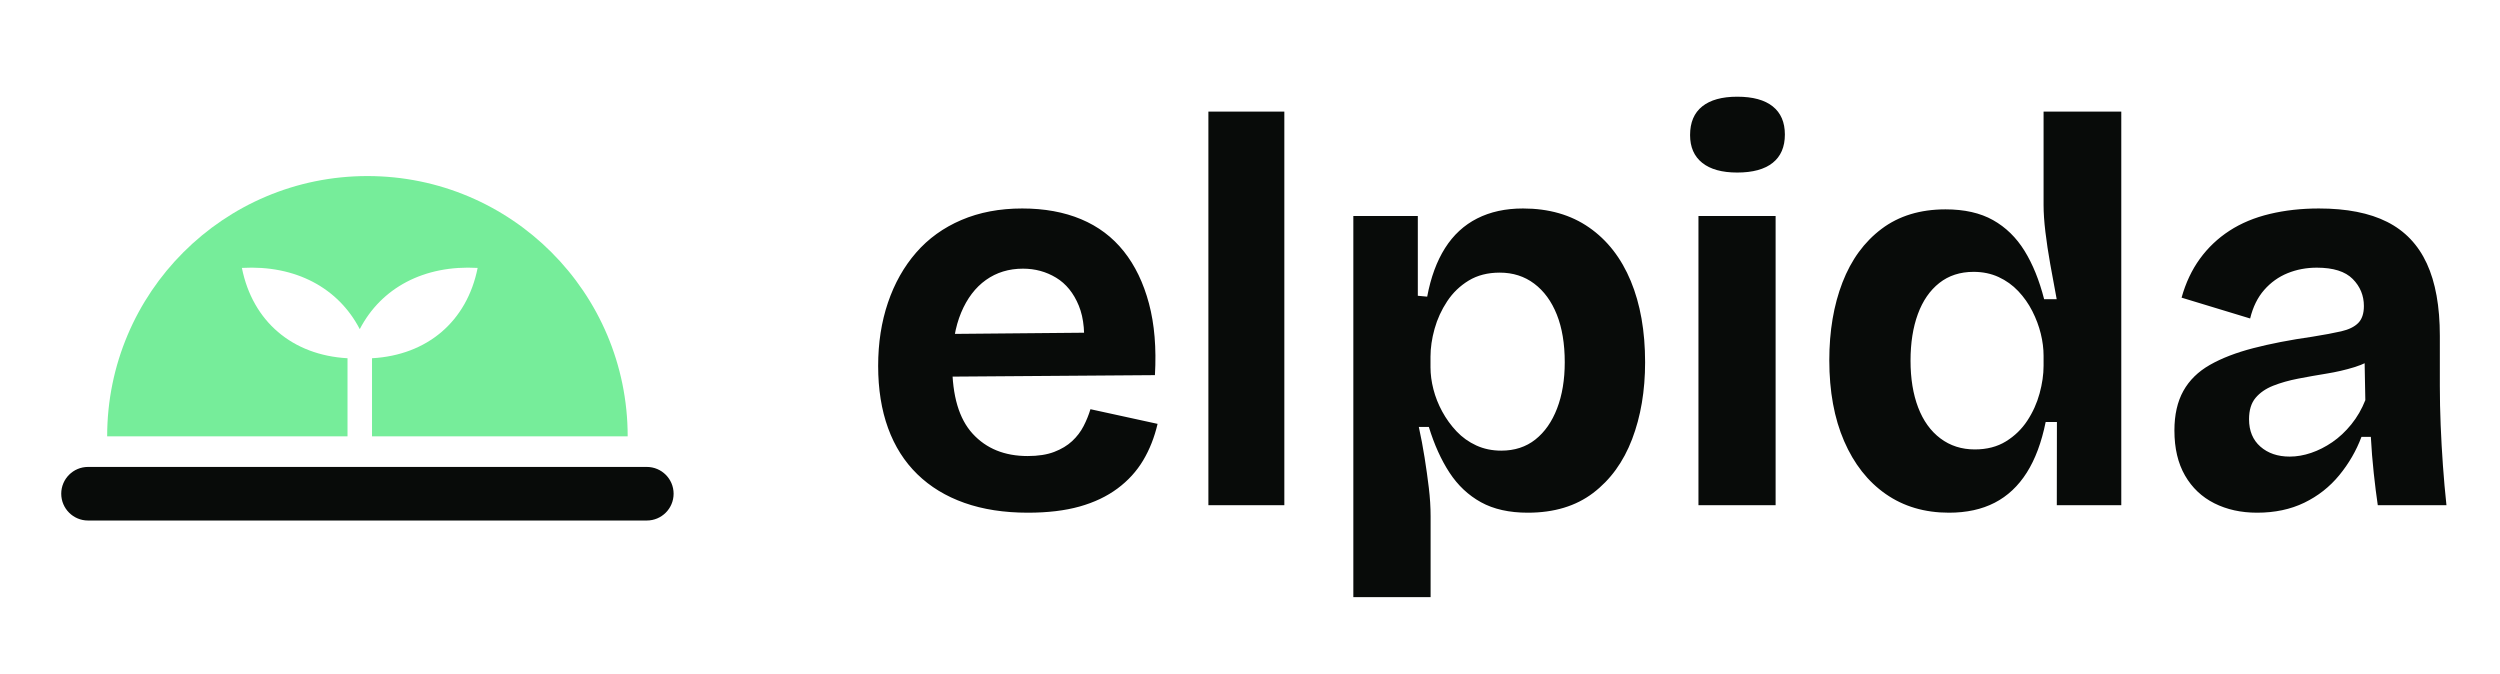
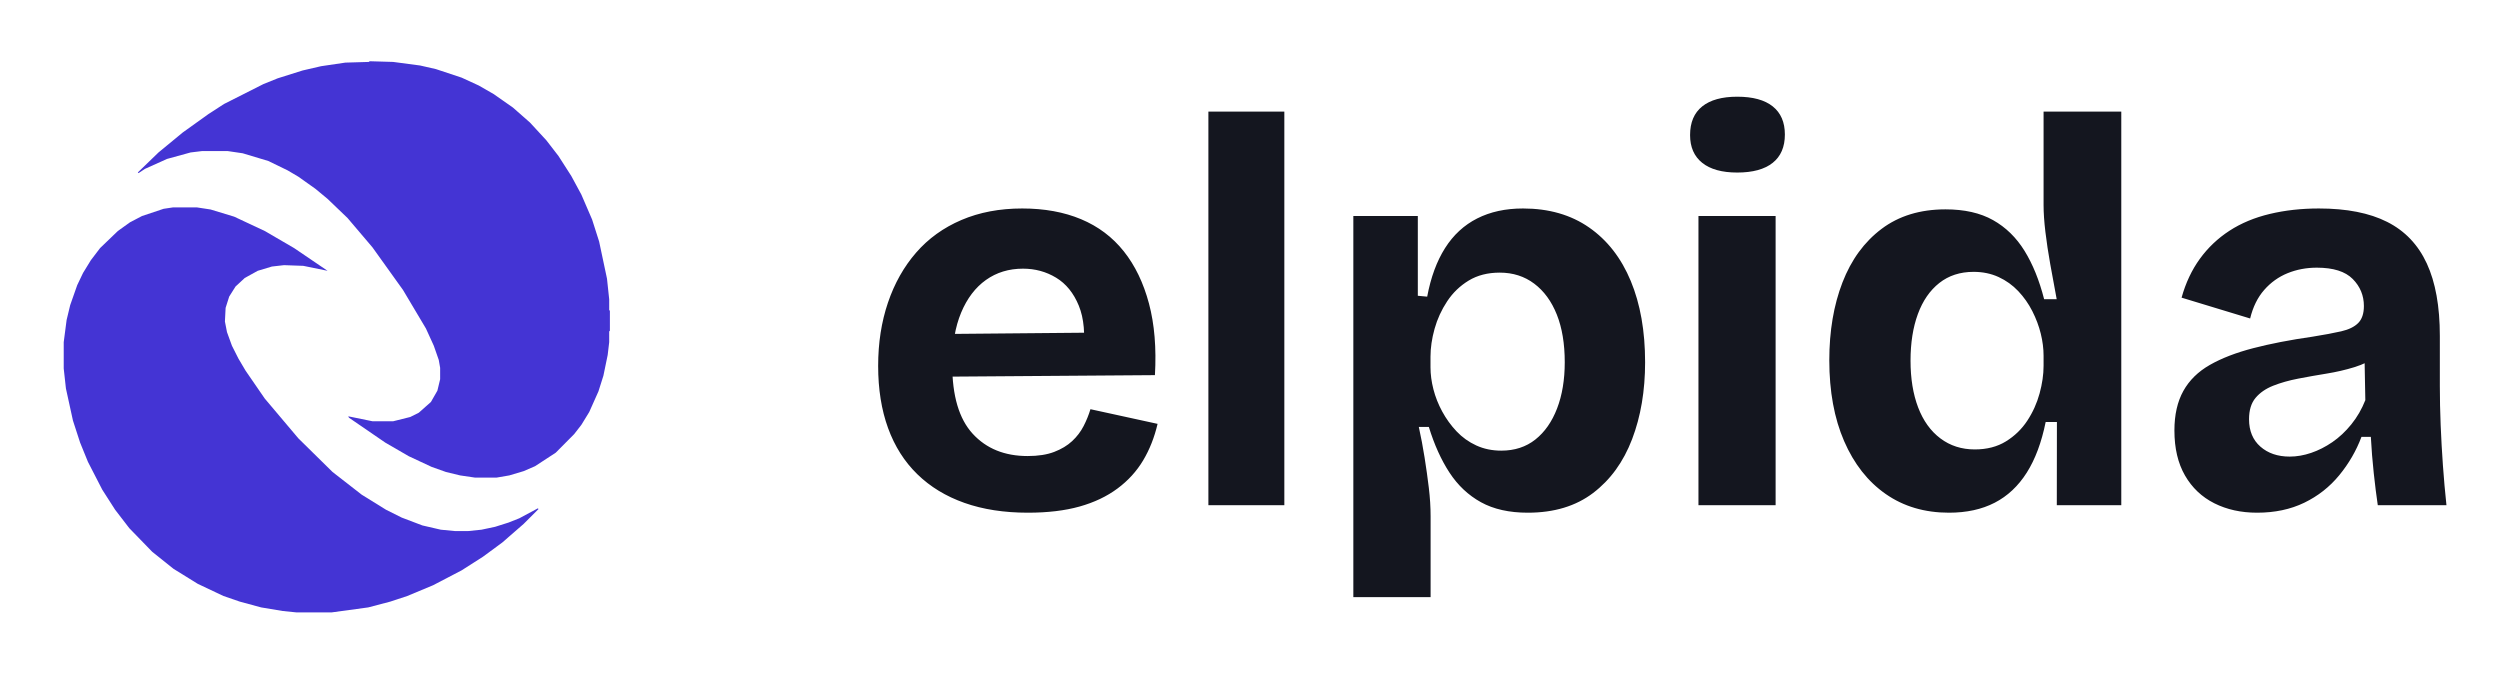
<svg xmlns="http://www.w3.org/2000/svg" viewBox="0 4 163.3 44" role="img" aria-label="Elpida">
-   <g fill="#76ED9A">
-     <path fill-rule="evenodd" d="M7 32.5a17 17 0 0 1 34 0Z M22.7 32.5v-5.1c-3.6-.2-6.2-2.4-6.9-5.9 3.5-.2 6.3 1.3 7.7 4 1.4-2.7 4.2-4.2 7.7-4-.7 3.5-3.3 5.7-6.9 5.9v5.1Z" />
+   <g fill="#4434d4" transform="translate(.4 4.4) scale(.9)">
+     <path fill-rule="evenodd" d="M5.58 19.37 L5.16 20.25 L4.65 21.70 L4.39 22.78 L4.18 24.39 L4.18 26.30 L4.34 27.75 L4.85 30.08 L5.37 31.68 L5.94 33.08 L6.98 35.10 L7.91 36.55 L8.94 37.89 L10.60 39.60 L12.15 40.84 L13.91 41.93 L15.77 42.81 L16.96 43.22 L18.51 43.64 L20.07 43.90 L21.05 44.00 L23.64 44.00 L26.28 43.64 L27.88 43.22 L29.12 42.81 L30.99 42.03 L33.06 40.95 L34.61 39.96 L36.01 38.93 L37.56 37.58 L38.64 36.50 L38.59 36.45 L37.25 37.17 L36.47 37.48 L35.49 37.79 L34.50 38.00 L33.52 38.10 L32.59 38.10 L31.55 38.00 L30.21 37.69 L28.71 37.12 L27.57 36.55 L25.81 35.46 L23.69 33.81 L21.21 31.37 L18.77 28.48 L17.38 26.46 L16.86 25.58 L16.39 24.65 L16.03 23.66 L15.88 22.89 L15.93 21.90 L16.19 21.08 L16.65 20.35 L17.32 19.73 L18.26 19.21 L19.29 18.90 L20.17 18.80 L21.57 18.85 L23.33 19.21 L20.90 17.56 L18.77 16.32 L16.55 15.28 L14.84 14.76 L13.86 14.61 L12.10 14.61 L11.43 14.71 L9.87 15.23 L8.99 15.69 L8.11 16.32 L6.82 17.56 L6.15 18.44Z M9.56 12.07 L9.61 12.12 L10.08 11.81 L11.68 11.09 L13.39 10.62 L14.22 10.52 L16.08 10.52 L17.17 10.68 L19.03 11.24 L20.43 11.92 L21.21 12.38 L22.45 13.26 L23.33 13.99 L24.78 15.38 L26.59 17.51 L28.81 20.61 L30.47 23.40 L31.04 24.65 L31.40 25.68 L31.50 26.25 L31.50 27.08 L31.30 27.91 L30.83 28.73 L29.95 29.51 L29.33 29.82 L28.09 30.13 L26.59 30.13 L24.83 29.77 L24.88 29.87 L27.52 31.68 L29.23 32.67 L30.88 33.44 L31.92 33.81 L32.95 34.06 L34.04 34.22 L35.59 34.22 L36.52 34.06 L37.56 33.75 L38.39 33.39 L39.89 32.41 L41.23 31.06 L41.75 30.39 L42.32 29.46 L42.99 27.96 L43.35 26.82 L43.66 25.32 L43.77 24.39 L43.77 23.61 L43.82 23.56 L43.82 22.11 L43.77 22.06 L43.77 21.28 L43.61 19.78 L43.04 17.09 L42.53 15.49 L41.75 13.68 L41.02 12.33 L40.09 10.88 L39.21 9.74 L38.02 8.45 L36.78 7.36 L35.38 6.38 L34.30 5.76 L33.06 5.19 L31.19 4.57 L30.05 4.31 L28.09 4.05 L26.38 4.00 L26.33 4.05 L24.62 4.10 L22.86 4.36 L21.52 4.67 L19.71 5.24 L18.67 5.66 L15.82 7.10 L14.69 7.83 L12.82 9.17 L11.06 10.62Z" />
  </g>
-   <g fill="#080B09">
-     <rect x="4" y="34.5" width="40" height="3.5" rx="1.75" />
-   </g>
-   <g fill="#080B09">
+   <g fill="#14161f">
    <path transform="translate(56 37) scale(0.036)" d="M309.4 13.6Q244.8 13.6 194.4 -4.2Q144 -22 108.9 -56.2Q73.8 -90.4 55.8 -139.9Q37.8 -189.4 37.8 -252.8Q37.8 -315.2 55.6 -367.6Q73.4 -420 106.7 -458.3Q140 -496.6 188.9 -517.5Q237.8 -538.4 299.2 -538.4Q359.6 -538.4 406.099 -518.9Q452.599 -499.4 483.399 -460.8Q514.199 -422.2 529.199 -365.9Q544.199 -309.6 539.999 -236L129.199 -233V-310.4L458.8 -313.4L409.6 -273.6Q416 -327.6 401.9 -362Q387.8 -396.4 360.7 -412.801Q333.6 -429.201 300.6 -429.201Q262.2 -429.201 233.399 -408.701Q204.599 -388.2 188.399 -349.5Q172.199 -310.8 172.199 -255.2Q172.199 -170.2 209.299 -129.699Q246.399 -89.199 309 -89.199Q337.6 -89.199 357.2 -96.699Q376.8 -104.199 389.8 -116.299Q402.8 -128.399 410.6 -143.599Q418.4 -158.799 423 -174.2L544.799 -147.6Q536.199 -110.8 518.599 -81.3Q500.999 -51.8 472.099 -30.3Q443.199 -8.8 403.299 2.4Q363.4 13.6 309.4 13.6Z M637 0.0V-714.2H774.799V0.0Z M900 166.8V-258.0V-524.8H1016.999L1016.999 -380L1033.999 -378.4Q1043.799 -430.8 1066.399 -466.5Q1088.999 -502.2 1124.699 -520.3Q1160.399 -538.4 1207.799 -538.4Q1278.199 -538.4 1327.799 -503.9Q1377.399 -469.4 1403.399 -406.8Q1429.399 -344.2 1429.399 -259.4Q1429.399 -181.6 1405.799 -119.8Q1382.199 -58.0 1335.099 -22.2Q1287.999 13.6 1216.599 13.6Q1165.999 13.6 1131.599 -5.4Q1097.199 -24.4 1074.499 -59.1Q1051.799 -93.8 1036.999 -142H1018.799Q1024.799 -114.8 1029.299 -86.4Q1033.799 -58 1036.999 -31.3Q1040.199 -4.6 1040.199 20V166.8ZM1168.4 -98.999Q1204.8 -98.999 1230.3 -119.199Q1255.8 -139.399 1269.7 -175.6Q1283.6 -211.8 1283.6 -259.4Q1283.6 -309.8 1269.2 -345.9Q1254.8 -382.001 1228.2 -402.001Q1201.6 -422.001 1165.6 -422.001Q1133 -422.001 1109.3 -407.601Q1085.599 -393.201 1070.199 -369.901Q1054.799 -346.6 1047.399 -320.1Q1039.999 -293.6 1039.999 -269.4V-250.2Q1039.999 -231 1045.299 -210.3Q1050.599 -189.6 1061.299 -169.9Q1071.999 -150.2 1087.299 -133.999Q1102.599 -117.799 1123.099 -108.399Q1143.6 -98.999 1168.4 -98.999Z M1526.2 0.0V-524.8H1666.199V0.0ZM1596.5 -603.6Q1555.1 -603.6 1533.05 -621.2Q1511 -638.8 1511 -671.6Q1511 -705.947 1533 -723.573Q1555 -741.199 1596.548 -741.199Q1638.999 -741.199 1660.999 -723.598Q1682.999 -705.997 1682.999 -672.6Q1682.999 -638.8 1660.899 -621.2Q1638.799 -603.6 1596.5 -603.6Z M1980.8 13.6Q1914.6 13.6 1866 -20.3Q1817.4 -54.2 1790.5 -116.3Q1763.6 -178.4 1763.6 -263Q1763.6 -342.4 1787.5 -404.2Q1811.4 -466 1858.5 -501.4Q1905.6 -536.8 1974.4 -536.8Q2026 -536.8 2060.7 -517.3Q2095.4 -497.8 2117.8 -461.6Q2140.2 -425.4 2153.4 -373.8H2176.2Q2170 -406.6 2164.5 -437.4Q2159 -468.2 2155.7 -495.9Q2152.4 -523.6 2152.4 -544.8V-714.2H2293.399V-257.2V0.0H2176.4L2176.6 -151H2156.2Q2145 -95.6 2121.9 -59.1Q2098.8 -22.6 2063.7 -4.5Q2028.6 13.6 1980.8 13.6ZM2027.599 -101.199Q2060.4 -101.199 2084.1 -115.799Q2107.8 -130.399 2122.9 -153.399Q2138 -176.399 2145.2 -202.9Q2152.4 -229.4 2152.4 -252.8V-271.2Q2152.4 -290.6 2147.3 -311.3Q2142.2 -332.0 2132 -352.1Q2121.8 -372.2 2106.5 -388.4Q2091.2 -404.601 2070.8 -414.001Q2050.4 -423.401 2025.4 -423.401Q1988.799 -423.401 1963.199 -403.201Q1937.599 -383 1924.299 -346.8Q1910.999 -310.6 1910.999 -262.2Q1910.999 -213.6 1924.799 -177.399Q1938.599 -141.199 1965.199 -121.199Q1991.799 -101.199 2027.599 -101.199Z M2539.8 13.6Q2496.2 13.6 2462.2 -3.5Q2428.2 -20.6 2409 -53.9Q2389.8 -87.2 2389.8 -135.6Q2389.8 -178.2 2406 -207.3Q2422.2 -236.4 2454.2 -254.6Q2486.2 -272.8 2532.7 -284.9Q2579.2 -297 2640.6 -305.8Q2671.8 -310.8 2692.4 -315.5Q2713 -320.2 2723.3 -330.6Q2733.6 -341.0 2733.6 -361.4Q2733.6 -390 2713.3 -410.5Q2693 -431.001 2648.2 -431.001Q2619.8 -431.001 2595.199 -421.001Q2570.599 -411.001 2552.699 -390.601Q2534.799 -370.2 2527.199 -338.8L2402.8 -376.6Q2414 -416.8 2436 -447.1Q2458 -477.4 2489.7 -498Q2521.4 -518.6 2562.9 -528.5Q2604.4 -538.4 2651.8 -538.4Q2727.599 -538.4 2775.899 -514Q2824.199 -489.6 2847.799 -438.5Q2871.399 -387.4 2871.399 -307.2V-216.2Q2871.399 -181.6 2872.899 -145.1Q2874.399 -108.6 2876.999 -72Q2879.599 -35.4 2883.399 0.0H2758.8Q2755 -25.6 2751.5 -58Q2748 -90.4 2746.2 -124H2729.2Q2715 -86.2 2688.9 -54.4Q2662.8 -22.6 2625.4 -4.5Q2588 13.6 2539.8 13.6ZM2598.999 -88.199Q2617.999 -88.199 2637.8 -94.899Q2657.6 -101.599 2676.3 -114.399Q2695 -127.199 2710.8 -146.7Q2726.6 -166.2 2736.2 -190.6L2734.6 -276L2758.4 -271Q2740.2 -257.8 2716.1 -250.4Q2692 -243 2666 -238.8Q2640 -234.6 2614.6 -229.7Q2589.2 -224.8 2568.999 -216.8Q2548.799 -208.8 2536.999 -194.7Q2525.199 -180.6 2525.199 -156Q2525.199 -124.399 2545.799 -106.299Q2566.399 -88.199 2598.999 -88.199Z" />
  </g>
</svg>
